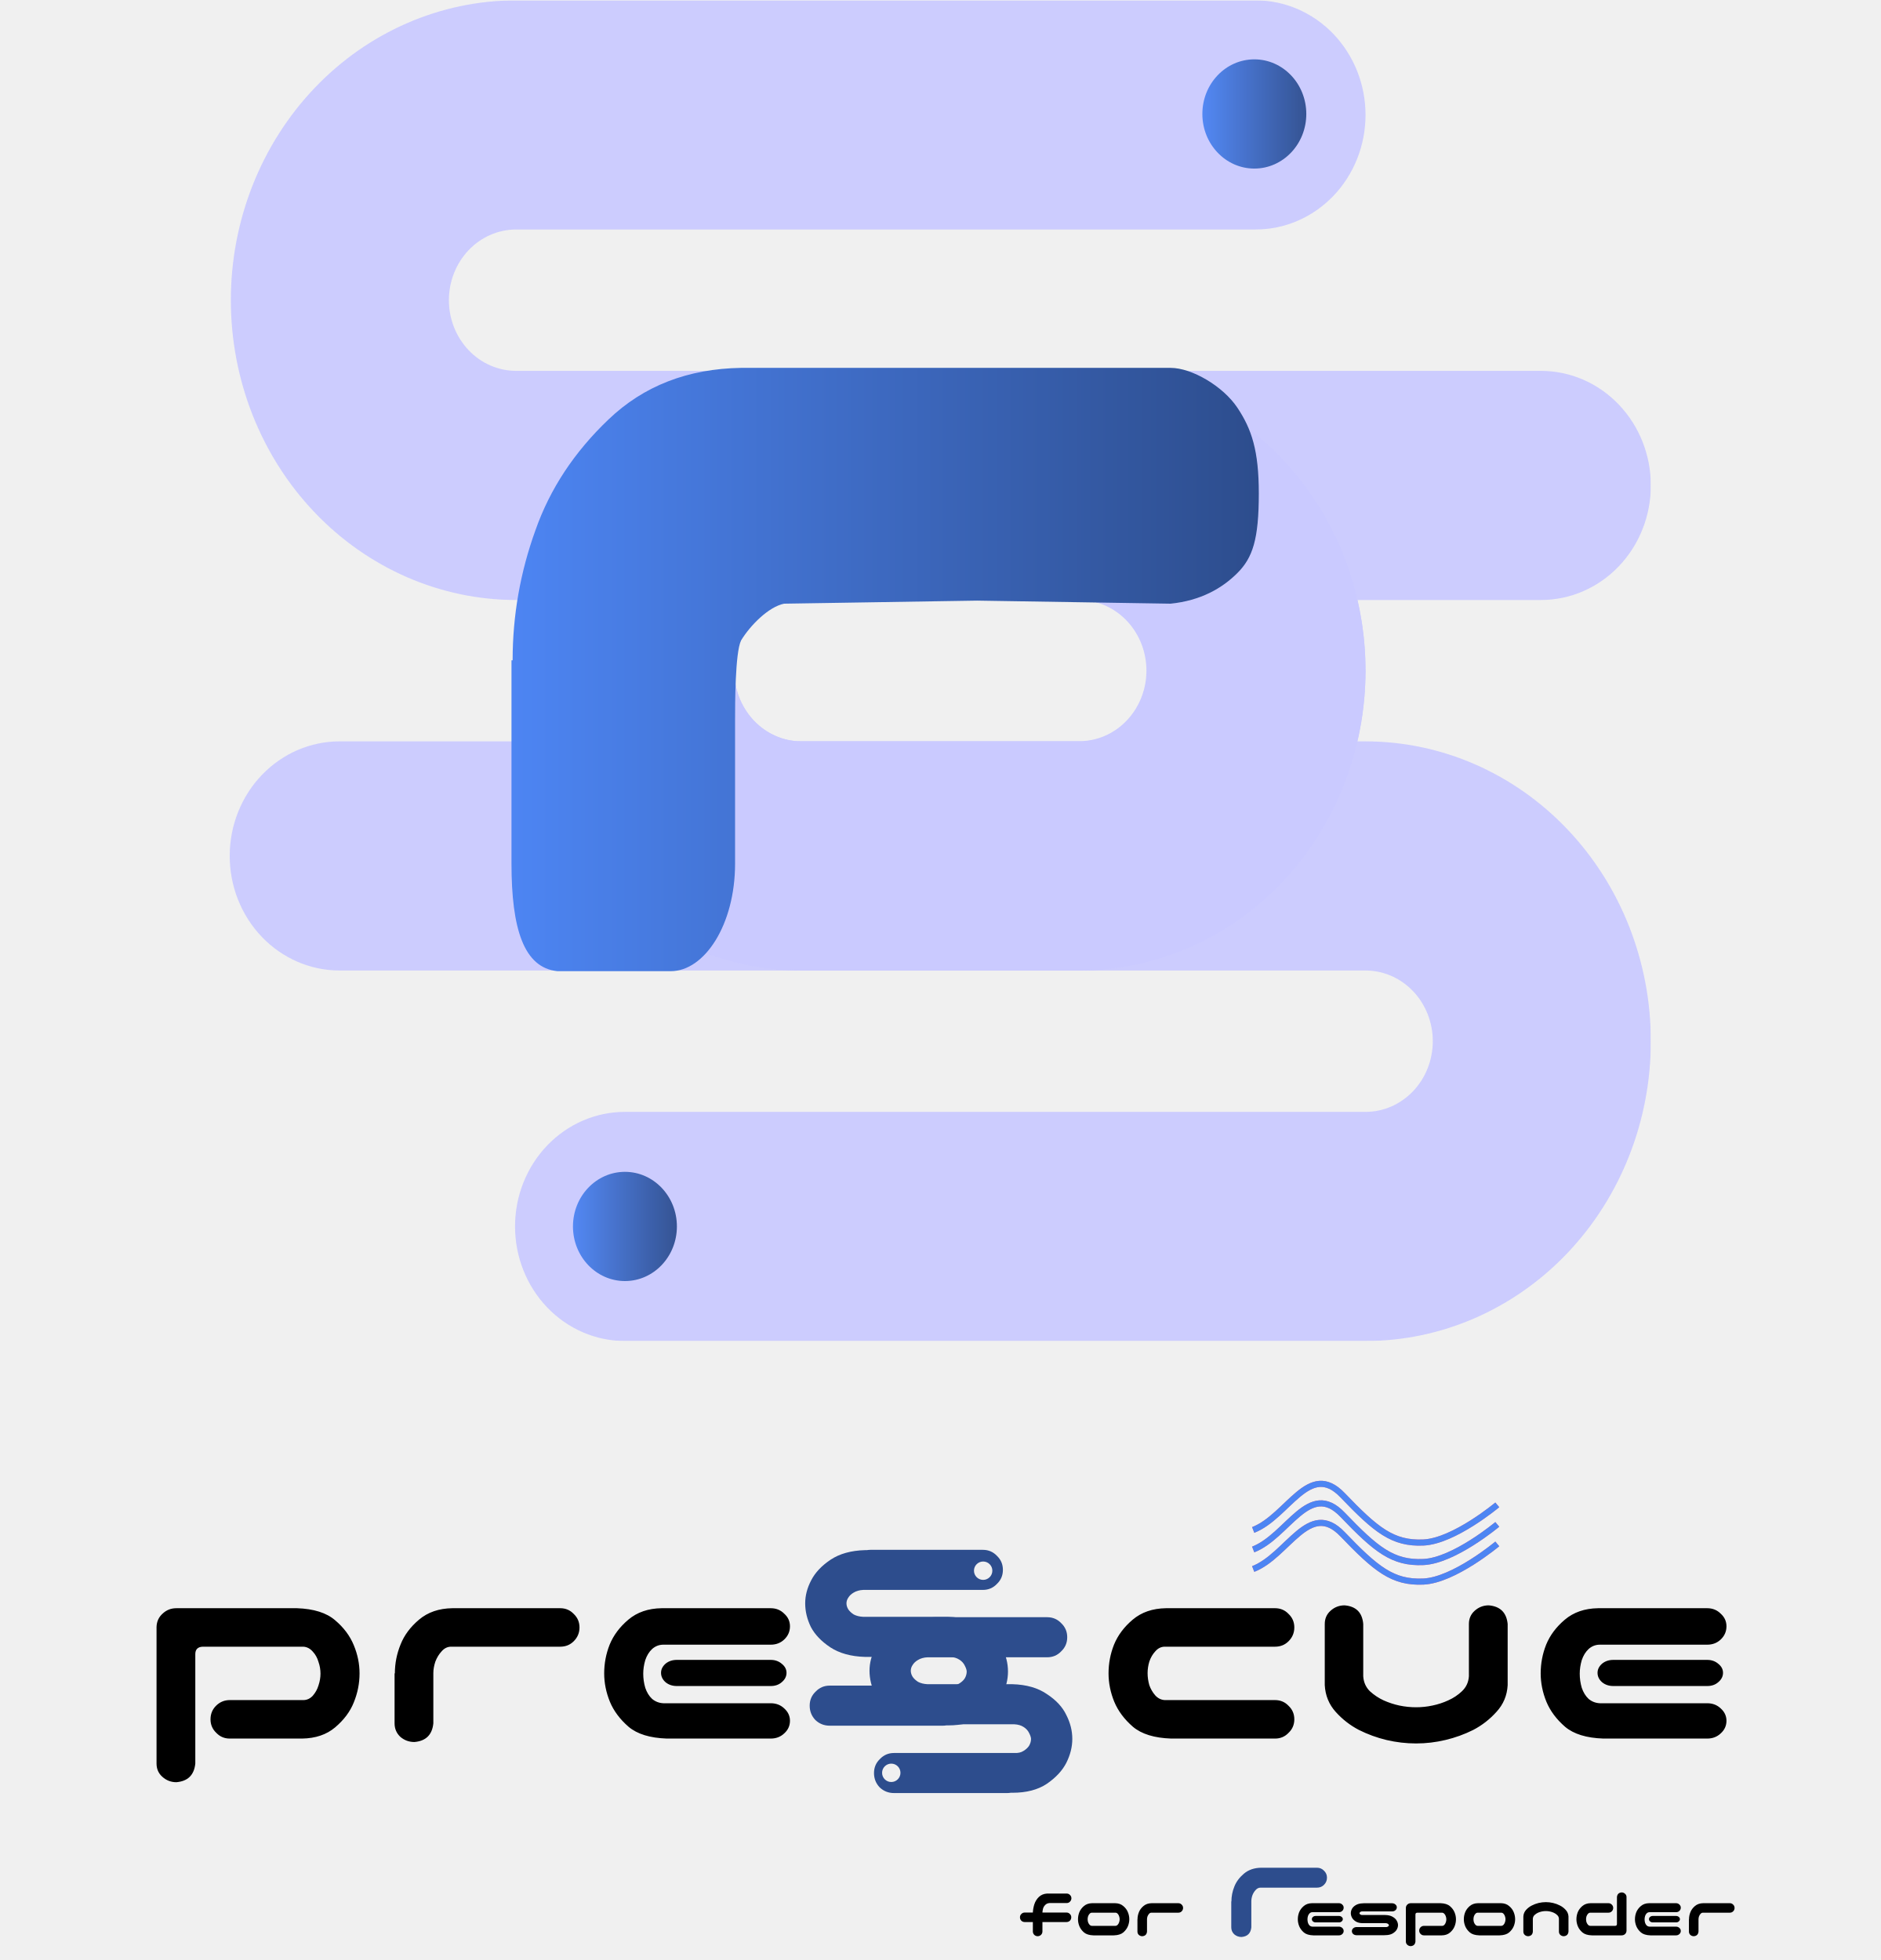
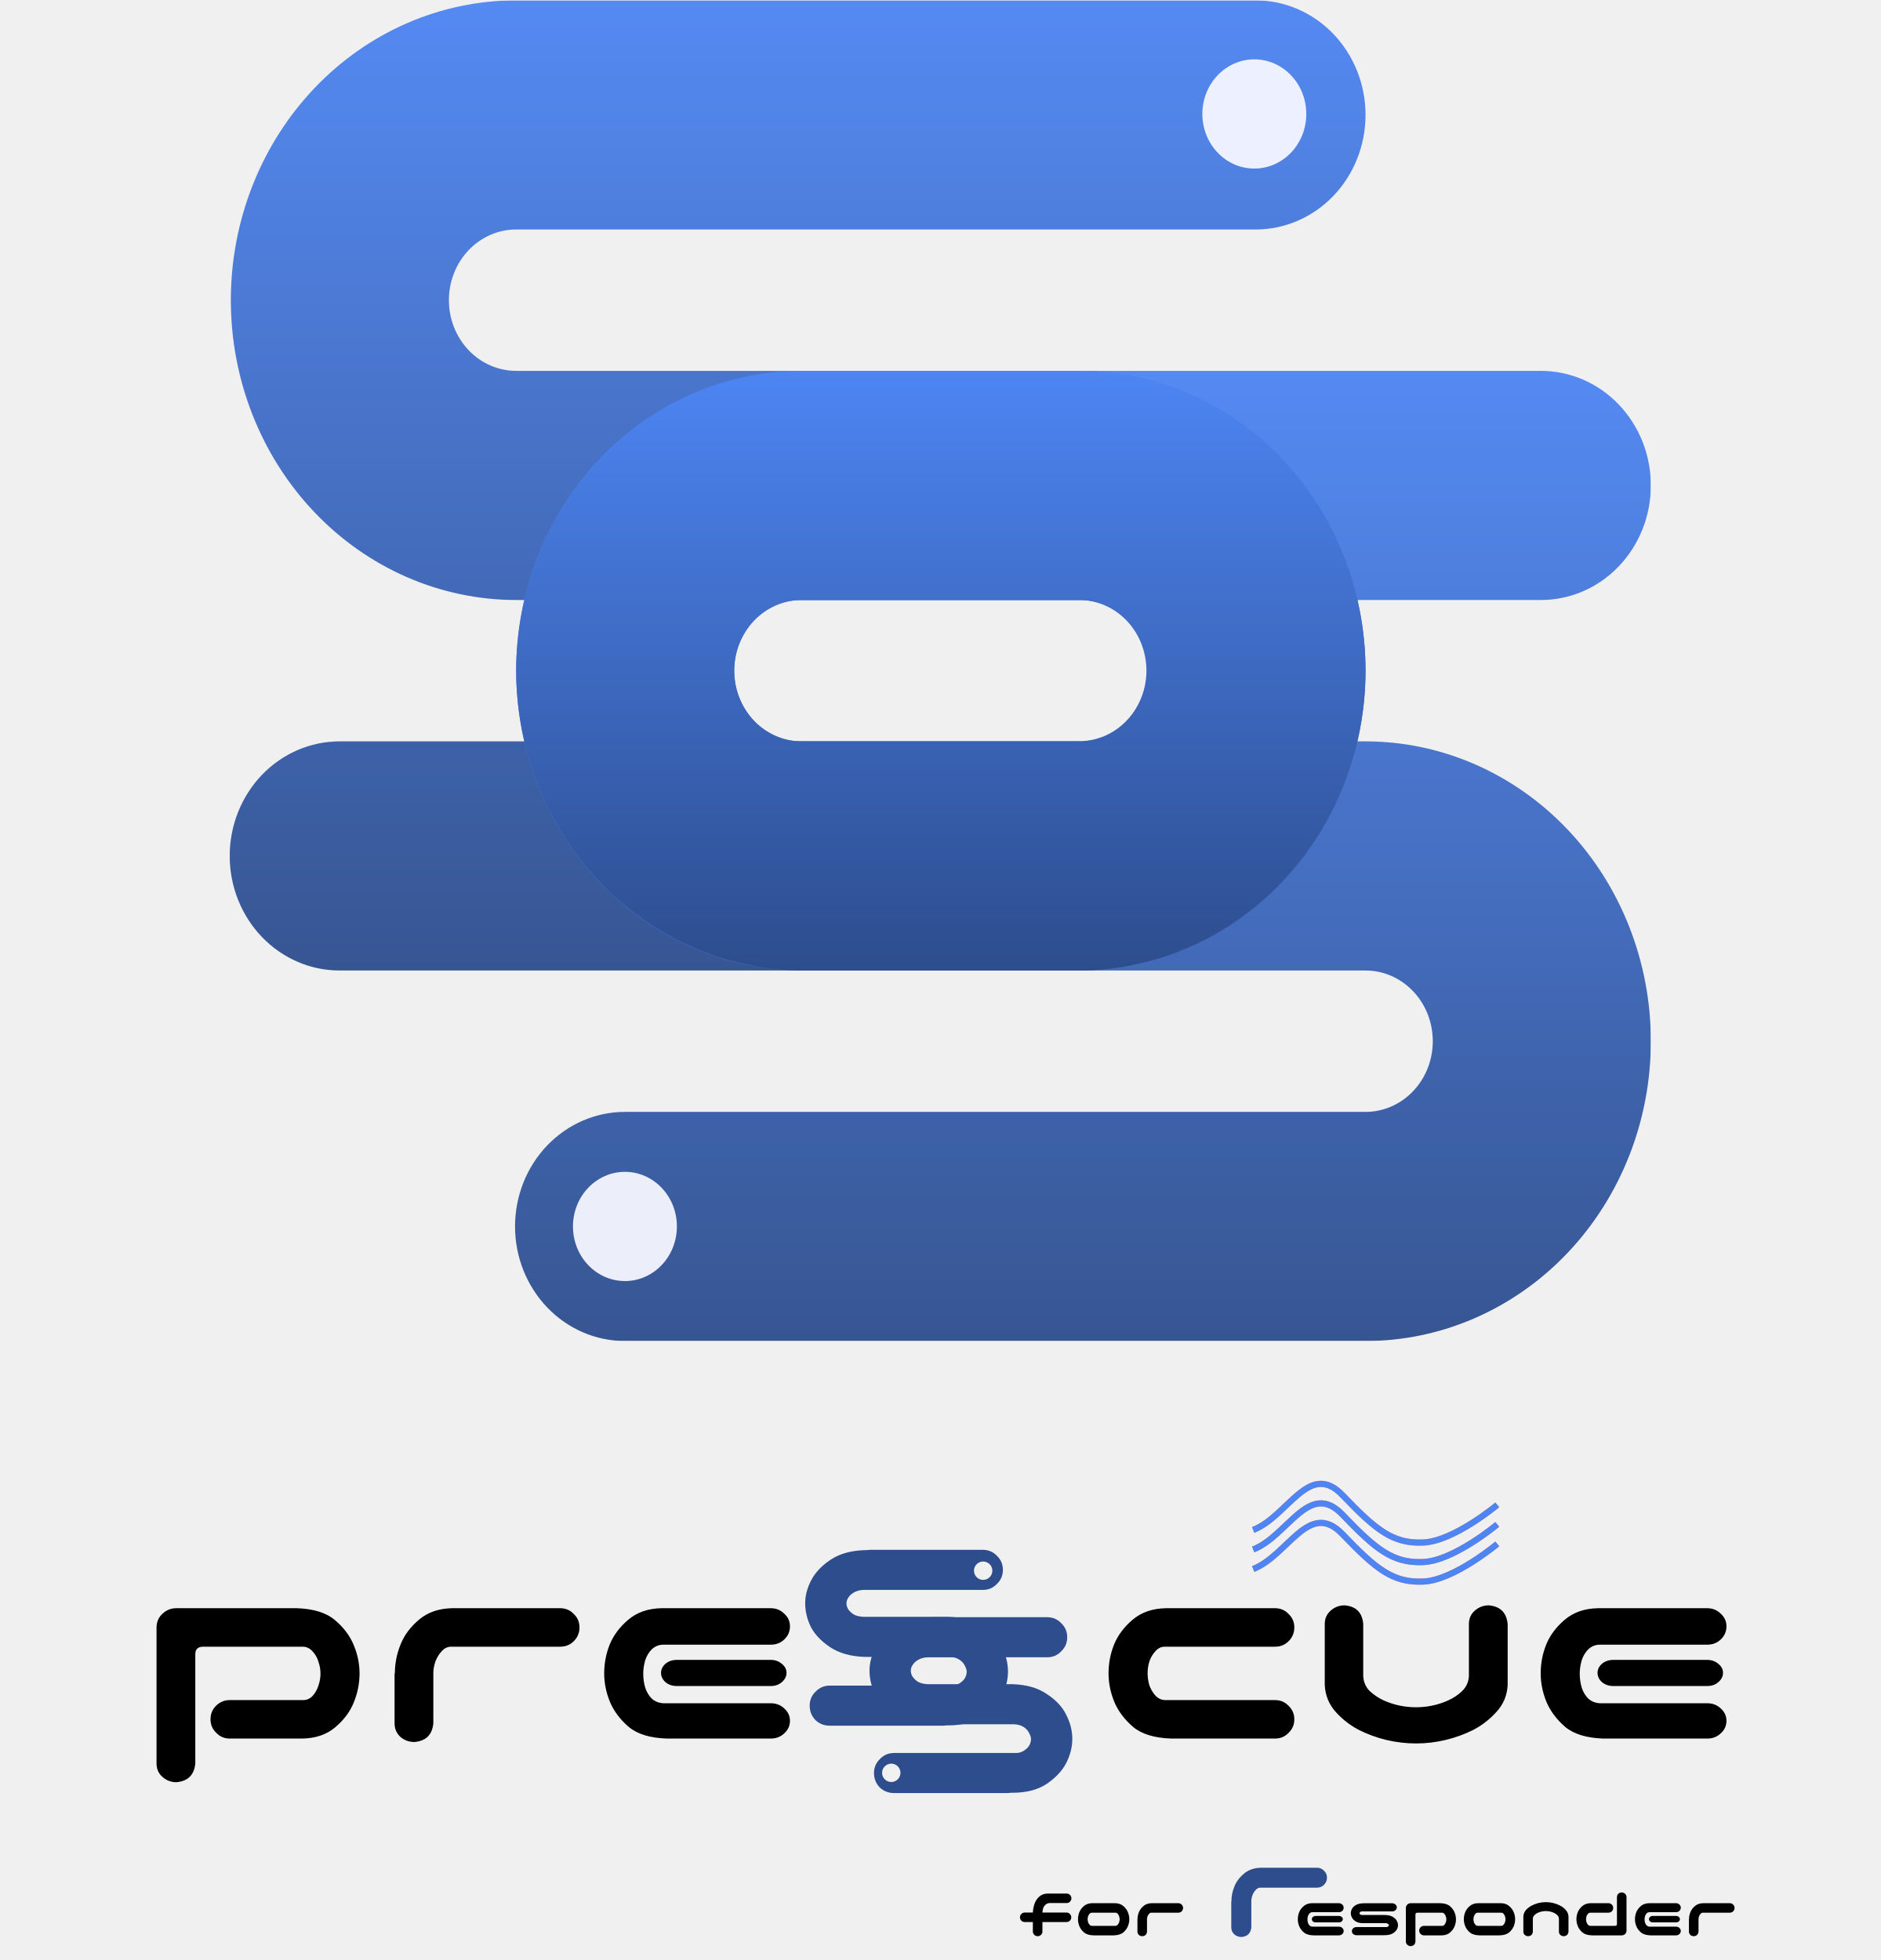
<svg xmlns="http://www.w3.org/2000/svg" width="307" height="320" viewBox="0 0 307 320" fill="none">
  <g clip-path="url(#clip0_1567_5152)">
-     <path opacity="0.946" d="M84.264 0.06C71.911 0.06 60.063 5.217 51.328 14.397C42.593 23.576 37.685 36.027 37.685 49.009C37.685 61.991 42.592 74.441 51.328 83.621C60.063 92.801 71.911 97.959 84.264 97.959H176.342C179.254 97.959 182.048 99.175 184.107 101.339C186.166 103.504 187.323 106.439 187.323 109.5C187.323 112.561 186.166 115.496 184.107 117.661C182.048 119.825 179.254 121.041 176.342 121.041L55.436 121.04C50.679 121.04 46.117 123.011 42.753 126.519C39.39 130.027 37.5 134.784 37.5 139.745C37.5 144.705 39.39 149.463 42.753 152.971C46.117 156.478 50.679 158.449 55.436 158.449H176.342C188.695 158.449 200.543 153.292 209.278 144.112C218.013 134.932 222.921 122.482 222.921 109.5C222.921 96.518 218.014 84.067 209.278 74.887C200.543 65.707 188.696 60.55 176.342 60.55H84.264C81.352 60.55 78.558 59.334 76.499 57.169C74.44 55.005 73.283 52.069 73.283 49.009C73.283 45.948 74.44 43.012 76.499 40.848C78.558 38.684 81.352 37.468 84.264 37.467H167.972H178.106H184.14H194.562H204.984C209.741 37.468 214.303 35.497 217.667 31.989C221.031 28.482 222.921 23.725 222.921 18.764C222.921 16.308 222.457 13.875 221.556 11.606C220.654 9.337 219.333 7.275 217.667 5.538C216.002 3.801 214.024 2.423 211.848 1.483C209.672 0.543 207.339 0.06 204.984 0.06H194.562H184.14H178.106H167.972H84.264Z" fill="#CACAFF" />
-     <path opacity="0.946" d="M204.768 27.522C209.454 27.522 213.252 23.53 213.252 18.606C213.252 13.682 209.454 9.69 204.768 9.69C200.083 9.69 196.284 13.682 196.284 18.606C196.284 23.53 200.083 27.522 204.768 27.522Z" fill="url(#paint0_linear_1567_5152)" />
-     <path opacity="0.946" d="M130.843 60.551C118.49 60.551 106.642 65.708 97.907 74.888C89.172 84.068 84.264 96.518 84.264 109.5C84.264 122.482 89.171 134.933 97.907 144.113C106.642 153.293 118.49 158.45 130.843 158.45H222.921C225.833 158.45 228.627 159.667 230.686 161.831C232.746 163.995 233.902 166.931 233.902 169.992C233.902 173.052 232.746 175.988 230.686 178.152C228.627 180.317 225.833 181.533 222.921 181.533L102.015 181.532C97.258 181.532 92.696 183.503 89.332 187.01C85.969 190.518 84.079 195.275 84.079 200.236C84.079 205.197 85.969 209.954 89.332 213.462C92.696 216.97 97.258 218.94 102.015 218.941H222.921C235.274 218.94 247.122 213.783 255.857 204.604C264.592 195.424 269.5 182.974 269.5 169.992C269.5 157.009 264.593 144.559 255.858 135.379C247.122 126.199 235.275 121.042 222.921 121.041H130.843C127.931 121.041 125.138 119.825 123.078 117.661C121.019 115.496 119.862 112.561 119.862 109.5C119.862 106.439 121.019 103.504 123.078 101.339C125.138 99.175 127.931 97.959 130.843 97.959H214.551H224.686H230.719H241.141H251.563C256.32 97.959 260.882 95.989 264.246 92.481C267.61 88.973 269.5 84.216 269.5 79.255C269.5 76.799 269.036 74.367 268.135 72.097C267.233 69.828 265.912 67.766 264.246 66.029C262.581 64.292 260.603 62.914 258.427 61.974C256.251 61.035 253.919 60.551 251.563 60.551H241.141H230.719H224.686H214.551H130.843Z" fill="#CACAFF" />
-     <path opacity="0.946" d="M102.019 209.152C106.705 209.152 110.503 205.16 110.503 200.236C110.503 195.312 106.705 191.32 102.019 191.32C97.334 191.32 93.535 195.312 93.535 200.236C93.535 205.16 97.334 209.152 102.019 209.152Z" fill="url(#paint1_linear_1567_5152)" />
-     <path d="M130.845 60.55C128.365 60.567 125.89 60.793 123.444 61.225C123.017 61.316 122.59 61.413 122.165 61.517C120.126 61.92 118.115 62.465 116.146 63.15C115.719 63.309 115.295 63.475 114.873 63.648C112.884 64.413 110.947 65.32 109.075 66.362C108.772 66.531 108.472 66.703 108.173 66.879C106.113 68.087 104.144 69.458 102.282 70.98C102.215 71.032 102.148 71.084 102.082 71.136C96.548 75.702 92.07 81.525 88.984 88.169C85.898 94.814 84.285 102.107 84.265 109.5C84.285 116.891 85.897 124.182 88.981 130.825C92.066 137.468 96.541 143.29 102.072 147.856C102.143 147.912 102.215 147.968 102.286 148.024C104.144 149.542 106.109 150.91 108.164 152.115C108.465 152.293 108.767 152.467 109.072 152.637C110.944 153.679 112.882 154.586 114.872 155.351C115.291 155.522 115.712 155.687 116.136 155.846C118.102 156.53 120.109 157.075 122.144 157.478C122.576 157.584 123.008 157.683 123.442 157.775C125.885 158.206 128.356 158.431 130.833 158.449C130.837 158.45 130.841 158.45 130.845 158.45C130.85 158.45 130.855 158.45 130.86 158.449H176.327C176.332 158.45 176.337 158.45 176.342 158.45C178.822 158.433 181.297 158.207 183.743 157.775C184.168 157.685 184.592 157.588 185.015 157.485C187.057 157.082 189.071 156.535 191.043 155.849C191.467 155.691 191.888 155.526 192.307 155.354C194.301 154.588 196.242 153.68 198.117 152.636C198.416 152.469 198.713 152.298 199.008 152.125C201.073 150.914 203.048 149.539 204.914 148.014C204.976 147.965 205.038 147.917 205.099 147.869C210.635 143.303 215.114 137.479 218.201 130.834C221.288 124.189 222.902 116.895 222.922 109.5C222.92 99.327 219.902 89.408 214.288 81.121C208.674 72.834 200.742 66.59 191.596 63.259L191.594 63.258L191.589 63.257C189.182 62.382 186.71 61.716 184.199 61.266C184.13 61.254 184.061 61.241 183.992 61.228C181.475 60.784 178.927 60.557 176.375 60.551C176.364 60.551 176.352 60.55 176.341 60.55C176.336 60.55 176.331 60.551 176.326 60.551H130.89C130.875 60.551 130.86 60.55 130.845 60.55ZM130.844 97.959H176.173H176.882V97.985C179.666 98.175 182.277 99.47 184.185 101.609C186.093 103.747 187.155 106.569 187.156 109.5C187.149 112.427 186.084 115.242 184.177 117.375C182.269 119.508 179.662 120.799 176.882 120.988V121.041H176.173H130.845C127.932 121.041 125.138 119.825 123.079 117.661C121.019 115.496 119.862 112.561 119.862 109.5C119.862 106.439 121.019 103.504 123.079 101.34C125.138 99.175 127.931 97.959 130.844 97.959Z" fill="#CACAFF" />
-     <path d="M87.416 86.557C89.778 79.828 93.756 73.799 99.35 68.472C105.068 63.004 112.278 60.2 120.98 60.06H191.092C194.572 60.06 199.667 63.06 202 66.56C204.333 70.06 205.5 73.56 205.5 80.56C205.5 88.06 204.5 91.06 202 93.56C199.5 96.06 196 98.06 191.092 98.56L159.5 98.06L128 98.56C125.5 99.06 122.5 102.06 120.98 104.56C120 106.56 120 115.06 120 117.56V129.56V141C120 151 115 158.56 109.5 158.56H91C85.5 158 83.5 151.61 83.5 141V107.798H83.686C83.686 100.507 84.93 93.427 87.416 86.557Z" fill="url(#paint2_linear_1567_5152)" />
+     <path opacity="0.946" d="M84.264 0.06C71.911 0.06 60.063 5.217 51.328 14.397C42.593 23.576 37.685 36.027 37.685 49.009C37.685 61.991 42.592 74.441 51.328 83.621C60.063 92.801 71.911 97.959 84.264 97.959H176.342C179.254 97.959 182.048 99.175 184.107 101.339C186.166 103.504 187.323 106.439 187.323 109.5C187.323 112.561 186.166 115.496 184.107 117.661C182.048 119.825 179.254 121.041 176.342 121.041L55.436 121.04C50.679 121.04 46.117 123.011 42.753 126.519C39.39 130.027 37.5 134.784 37.5 139.745C37.5 144.705 39.39 149.463 42.753 152.971C46.117 156.478 50.679 158.449 55.436 158.449H176.342C188.695 158.449 200.543 153.292 209.278 144.112C218.013 134.932 222.921 122.482 222.921 109.5C222.921 96.518 218.014 84.067 209.278 74.887C200.543 65.707 188.696 60.55 176.342 60.55H84.264C81.352 60.55 78.558 59.334 76.499 57.169C74.44 55.005 73.283 52.069 73.283 49.009C73.283 45.948 74.44 43.012 76.499 40.848C78.558 38.684 81.352 37.468 84.264 37.467H167.972H178.106H184.14H194.562H204.984C209.741 37.468 214.303 35.497 217.667 31.989C221.031 28.482 222.921 23.725 222.921 18.764C222.921 16.308 222.457 13.875 221.556 11.606C220.654 9.337 219.333 7.275 217.667 5.538C216.002 3.801 214.024 2.423 211.848 1.483C209.672 0.543 207.339 0.06 204.984 0.06H194.562H184.14H178.106H167.972H84.264Z" fill="url(#paint0_linear_1567_5152)" />
+     <path opacity="0.946" d="M204.768 27.522C209.454 27.522 213.252 23.53 213.252 18.606C213.252 13.682 209.454 9.69 204.768 9.69C200.083 9.69 196.284 13.682 196.284 18.606C196.284 23.53 200.083 27.522 204.768 27.522Z" fill="#F5F5FF" />
+     <path opacity="0.946" d="M130.843 60.551C118.49 60.551 106.642 65.708 97.907 74.888C89.172 84.068 84.264 96.518 84.264 109.5C84.264 122.482 89.171 134.933 97.907 144.113C106.642 153.293 118.49 158.45 130.843 158.45H222.921C225.833 158.45 228.627 159.667 230.686 161.831C232.746 163.995 233.902 166.931 233.902 169.992C233.902 173.052 232.746 175.988 230.686 178.152C228.627 180.317 225.833 181.533 222.921 181.533L102.015 181.532C97.258 181.532 92.696 183.503 89.332 187.01C85.969 190.518 84.079 195.275 84.079 200.236C84.079 205.197 85.969 209.954 89.332 213.462C92.696 216.97 97.258 218.94 102.015 218.941H222.921C235.274 218.94 247.122 213.783 255.857 204.604C264.592 195.424 269.5 182.974 269.5 169.992C269.5 157.009 264.593 144.559 255.858 135.379C247.122 126.199 235.275 121.042 222.921 121.041H130.843C127.931 121.041 125.138 119.825 123.078 117.661C121.019 115.496 119.862 112.561 119.862 109.5C119.862 106.439 121.019 103.504 123.078 101.339C125.138 99.175 127.931 97.959 130.843 97.959H214.551H224.686H230.719H241.141H251.563C256.32 97.959 260.882 95.989 264.246 92.481C267.61 88.973 269.5 84.216 269.5 79.255C269.5 76.799 269.036 74.367 268.135 72.097C267.233 69.828 265.912 67.766 264.246 66.029C262.581 64.292 260.603 62.914 258.427 61.974C256.251 61.035 253.919 60.551 251.563 60.551H241.141H230.719H224.686H214.551H130.843Z" fill="url(#paint1_linear_1567_5152)" />
+     <path opacity="0.946" d="M102.019 209.152C106.705 209.152 110.503 205.16 110.503 200.236C110.503 195.312 106.705 191.32 102.019 191.32C97.334 191.32 93.535 195.312 93.535 200.236C93.535 205.16 97.334 209.152 102.019 209.152Z" fill="#F5F5FF" />
+     <path d="M130.845 60.55C128.365 60.567 125.89 60.793 123.444 61.225C123.017 61.316 122.59 61.413 122.165 61.517C120.126 61.92 118.115 62.465 116.146 63.15C115.719 63.309 115.295 63.475 114.873 63.648C112.884 64.413 110.947 65.32 109.075 66.362C108.772 66.531 108.472 66.703 108.173 66.879C106.113 68.087 104.144 69.458 102.282 70.98C102.215 71.032 102.148 71.084 102.082 71.136C96.548 75.702 92.07 81.525 88.984 88.169C85.898 94.814 84.285 102.107 84.265 109.5C84.285 116.891 85.897 124.182 88.981 130.825C92.066 137.468 96.541 143.29 102.072 147.856C102.143 147.912 102.215 147.968 102.286 148.024C104.144 149.542 106.109 150.91 108.164 152.115C108.465 152.293 108.767 152.467 109.072 152.637C110.944 153.679 112.882 154.586 114.872 155.351C115.291 155.522 115.712 155.687 116.136 155.846C118.102 156.53 120.109 157.075 122.144 157.478C122.576 157.584 123.008 157.683 123.442 157.775C125.885 158.206 128.356 158.431 130.833 158.449C130.837 158.45 130.841 158.45 130.845 158.45C130.85 158.45 130.855 158.45 130.86 158.449H176.327C176.332 158.45 176.337 158.45 176.342 158.45C178.822 158.433 181.297 158.207 183.743 157.775C184.168 157.685 184.592 157.588 185.015 157.485C187.057 157.082 189.071 156.535 191.043 155.849C191.467 155.691 191.888 155.526 192.307 155.354C194.301 154.588 196.242 153.68 198.117 152.636C198.416 152.469 198.713 152.298 199.008 152.125C201.073 150.914 203.048 149.539 204.914 148.014C204.976 147.965 205.038 147.917 205.099 147.869C210.635 143.303 215.114 137.479 218.201 130.834C221.288 124.189 222.902 116.895 222.922 109.5C222.92 99.327 219.902 89.408 214.288 81.121C208.674 72.834 200.742 66.59 191.596 63.259L191.594 63.258L191.589 63.257C189.182 62.382 186.71 61.716 184.199 61.266C184.13 61.254 184.061 61.241 183.992 61.228C181.475 60.784 178.927 60.557 176.375 60.551C176.364 60.551 176.352 60.55 176.341 60.55C176.336 60.55 176.331 60.551 176.326 60.551H130.89C130.875 60.551 130.86 60.55 130.845 60.55ZM130.844 97.959H176.173H176.882V97.985C179.666 98.175 182.277 99.47 184.185 101.609C186.093 103.747 187.155 106.569 187.156 109.5C187.149 112.427 186.084 115.242 184.177 117.375C182.269 119.508 179.662 120.799 176.882 120.988V121.041H176.173H130.845C127.932 121.041 125.138 119.825 123.079 117.661C121.019 115.496 119.862 112.561 119.862 109.5C119.862 106.439 121.019 103.504 123.079 101.34C125.138 99.175 127.931 97.959 130.844 97.959Z" fill="url(#paint2_linear_1567_5152)" />
  </g>
  <path d="M191.188 283.847C188.438 283.753 186.359 283.112 184.953 281.925C183.547 280.706 182.531 279.347 181.906 277.847C181.281 276.315 180.969 274.769 180.969 273.206C180.969 271.581 181.266 270.019 181.859 268.519C182.484 266.987 183.5 265.628 184.906 264.44C186.344 263.222 188.156 262.597 190.344 262.565H208.156C209.031 262.565 209.766 262.878 210.359 263.503C210.984 264.097 211.297 264.831 211.297 265.706C211.297 266.581 210.984 267.331 210.359 267.956C209.766 268.55 209.031 268.847 208.156 268.847H190.156C189.562 268.847 189.047 269.097 188.609 269.597C188.172 270.065 187.844 270.628 187.625 271.284C187.438 271.909 187.344 272.534 187.344 273.159C187.344 273.815 187.438 274.472 187.625 275.128C187.844 275.753 188.172 276.315 188.609 276.815C189.047 277.284 189.562 277.534 190.156 277.565H208.156C209.031 277.565 209.766 277.878 210.359 278.503C210.984 279.097 211.297 279.831 211.297 280.706C211.297 281.581 210.984 282.315 210.359 282.909C209.766 283.534 209.031 283.847 208.156 283.847H191.188ZM231.172 284.644C229.547 284.644 227.938 284.456 226.344 284.081C224.781 283.706 223.281 283.159 221.844 282.44C220.406 281.69 219.141 280.706 218.047 279.487C216.953 278.269 216.359 276.815 216.266 275.128V273.159V265.144C216.266 264.269 216.578 263.55 217.203 262.987C217.859 262.394 218.625 262.097 219.5 262.097C221.375 262.253 222.391 263.269 222.547 265.144V267.206V273.675C222.609 274.644 222.969 275.456 223.625 276.112C224.312 276.737 225.062 277.237 225.875 277.612C226.719 277.987 227.578 278.269 228.453 278.456C229.359 278.644 230.266 278.737 231.172 278.737C232.078 278.737 232.969 278.644 233.844 278.456C234.75 278.269 235.609 277.987 236.422 277.612C237.266 277.237 238.016 276.737 238.672 276.112C239.359 275.456 239.734 274.644 239.797 273.675V267.206V265.144C239.797 264.269 240.109 263.55 240.734 262.987C241.391 262.394 242.156 262.097 243.031 262.097C244.906 262.253 245.938 263.269 246.125 265.144V273.159V275.128C246.031 276.815 245.422 278.269 244.297 279.487C243.203 280.706 241.938 281.69 240.5 282.44C239.062 283.159 237.547 283.706 235.953 284.081C234.391 284.456 232.797 284.644 231.172 284.644ZM261.734 283.847C258.984 283.753 256.906 283.112 255.5 281.925C254.094 280.706 253.078 279.347 252.453 277.847C251.828 276.315 251.516 274.769 251.516 273.206C251.516 271.581 251.812 270.019 252.406 268.519C253.031 266.987 254.047 265.628 255.453 264.44C256.891 263.222 258.703 262.597 260.891 262.565H278.703C279.578 262.565 280.312 262.862 280.906 263.456C281.531 264.019 281.844 264.706 281.844 265.519C281.844 266.362 281.531 267.081 280.906 267.675C280.312 268.237 279.578 268.519 278.703 268.519H261.172C260.484 268.519 259.875 268.753 259.344 269.222C258.844 269.69 258.469 270.3 258.219 271.05C258 271.8 257.891 272.534 257.891 273.253C257.891 274.034 258 274.8 258.219 275.55C258.469 276.3 258.844 276.909 259.344 277.378C259.875 277.815 260.484 278.05 261.172 278.081H278.703C279.578 278.081 280.312 278.362 280.906 278.925C281.531 279.487 281.844 280.159 281.844 280.94C281.844 281.753 281.531 282.44 280.906 283.003C280.312 283.565 279.578 283.847 278.703 283.847H261.734ZM281.281 273.112C281.281 273.706 281.016 274.222 280.484 274.659C280.016 275.065 279.422 275.269 278.703 275.269H263.375C262.656 275.269 262.047 275.065 261.547 274.659C261.047 274.222 260.797 273.706 260.797 273.112C260.797 272.55 261.047 272.05 261.547 271.612C262.047 271.206 262.656 271.003 263.375 271.003H278.703C279.422 271.003 280.031 271.222 280.531 271.659C281.031 272.065 281.281 272.55 281.281 273.112Z" fill="black" />
  <path d="M31.883 287.925C31.695 289.8 30.664 290.815 28.789 290.972C27.914 290.972 27.148 290.675 26.492 290.081C25.867 289.519 25.555 288.8 25.555 287.925V265.612C25.586 264.737 25.914 264.019 26.539 263.456C27.164 262.862 27.914 262.565 28.789 262.565H48.477C51.227 262.659 53.305 263.315 54.711 264.534C56.117 265.722 57.133 267.081 57.758 268.612C58.383 270.112 58.695 271.644 58.695 273.206C58.695 274.831 58.383 276.409 57.758 277.94C57.164 279.44 56.148 280.8 54.711 282.019C53.305 283.206 51.508 283.815 49.32 283.847H37.508C36.633 283.847 35.898 283.534 35.305 282.909C34.68 282.315 34.367 281.581 34.367 280.706C34.367 279.831 34.664 279.097 35.258 278.503C35.883 277.878 36.633 277.565 37.508 277.565H49.508C50.102 277.565 50.617 277.331 51.055 276.862C51.492 276.362 51.805 275.8 51.992 275.175C52.211 274.519 52.32 273.878 52.32 273.253C52.32 272.597 52.211 271.956 51.992 271.331C51.805 270.675 51.492 270.112 51.055 269.644C50.617 269.144 50.102 268.878 49.508 268.847H33.102C32.289 268.878 31.883 269.284 31.883 270.065V287.925ZM65.398 268.472C65.992 266.972 66.992 265.628 68.398 264.44C69.836 263.222 71.648 262.597 73.836 262.565H91.461C92.336 262.565 93.07 262.878 93.664 263.503C94.289 264.097 94.602 264.831 94.602 265.706C94.602 266.581 94.289 267.331 93.664 267.956C93.07 268.55 92.336 268.847 91.461 268.847H73.648C73.055 268.847 72.539 269.097 72.102 269.597C71.664 270.065 71.32 270.628 71.07 271.284C70.852 271.94 70.742 272.565 70.742 273.159V281.362C70.555 283.237 69.523 284.253 67.648 284.409C66.773 284.409 66.008 284.128 65.352 283.565C64.727 282.972 64.414 282.237 64.414 281.362V273.206H64.461C64.461 271.581 64.773 270.003 65.398 268.472ZM108.852 283.847C106.102 283.753 104.023 283.112 102.617 281.925C101.211 280.706 100.195 279.347 99.57 277.847C98.945 276.315 98.633 274.769 98.633 273.206C98.633 271.581 98.93 270.019 99.523 268.519C100.148 266.987 101.164 265.628 102.57 264.44C104.008 263.222 105.82 262.597 108.008 262.565H125.82C126.695 262.565 127.43 262.862 128.023 263.456C128.648 264.019 128.961 264.706 128.961 265.519C128.961 266.362 128.648 267.081 128.023 267.675C127.43 268.237 126.695 268.519 125.82 268.519H108.289C107.602 268.519 106.992 268.753 106.461 269.222C105.961 269.69 105.586 270.3 105.336 271.05C105.117 271.8 105.008 272.534 105.008 273.253C105.008 274.034 105.117 274.8 105.336 275.55C105.586 276.3 105.961 276.909 106.461 277.378C106.992 277.815 107.602 278.05 108.289 278.081H125.82C126.695 278.081 127.43 278.362 128.023 278.925C128.648 279.487 128.961 280.159 128.961 280.94C128.961 281.753 128.648 282.44 128.023 283.003C127.43 283.565 126.695 283.847 125.82 283.847H108.852ZM128.398 273.112C128.398 273.706 128.133 274.222 127.602 274.659C127.133 275.065 126.539 275.269 125.82 275.269H110.492C109.773 275.269 109.164 275.065 108.664 274.659C108.164 274.222 107.914 273.706 107.914 273.112C107.914 272.55 108.164 272.05 108.664 271.612C109.164 271.206 109.773 271.003 110.492 271.003H125.82C126.539 271.003 127.148 271.222 127.648 271.659C128.148 272.065 128.398 272.55 128.398 273.112Z" fill="black" />
  <path d="M204.582 249.789C210.274 247.566 213.693 238.403 219.158 244.096C224.623 249.789 227.355 252.066 232.365 251.838C237.374 251.61 244.433 245.69 244.433 245.69" stroke="#FF7686" />
  <path d="M204.582 249.789C210.274 247.566 213.693 238.403 219.158 244.096C224.623 249.789 227.355 252.066 232.365 251.838C237.374 251.61 244.433 245.69 244.433 245.69" stroke="#4D85F3" />
  <path d="M204.582 252.977C210.274 250.754 213.693 241.591 219.158 247.284C224.623 252.977 227.355 255.254 232.365 255.026C237.374 254.798 244.433 248.878 244.433 248.878" stroke="#FF7686" />
  <path d="M204.582 252.977C210.274 250.754 213.693 241.591 219.158 247.284C224.623 252.977 227.355 255.254 232.365 255.026C237.374 254.798 244.433 248.878 244.433 248.878" stroke="#4D85F3" />
  <path d="M204.582 256.165C210.274 253.941 213.693 244.779 219.158 250.472C224.623 256.165 227.355 258.442 232.365 258.214C237.374 257.986 244.433 252.066 244.433 252.066" stroke="#FF7686" />
  <path d="M204.582 256.165C210.274 253.941 213.693 244.779 219.158 250.472C224.623 256.165 227.355 258.442 232.365 258.214C237.374 257.986 244.433 252.066 244.433 252.066" stroke="#4D85F3" />
  <path fill-rule="evenodd" clip-rule="evenodd" d="M162.746 258.601C163.397 257.982 163.723 257.217 163.723 256.306C163.723 255.394 163.397 254.629 162.746 254.011C162.128 253.36 161.363 253.034 160.451 253.034H142.092C141.896 253.034 141.701 253.05 141.506 253.083H141.213C138.934 253.148 137.062 253.669 135.598 254.645C134.133 255.622 133.075 256.745 132.424 258.015C131.773 259.252 131.447 260.505 131.447 261.774C131.447 263.076 131.757 264.362 132.375 265.632C133.026 266.869 134.084 267.976 135.549 268.952C137.046 269.929 138.934 270.449 141.213 270.515H155.08C155.699 270.547 156.203 270.694 156.594 270.954C157.017 271.214 157.326 271.556 157.521 271.979C157.717 272.37 157.814 272.679 157.814 272.907C157.814 273.265 157.717 273.623 157.521 273.981C157.326 274.307 157.017 274.6 156.594 274.86C156.203 275.121 155.699 275.235 155.08 275.202H135.451C134.54 275.202 133.775 275.528 133.156 276.179C132.505 276.797 132.18 277.562 132.18 278.474C132.18 279.385 132.489 280.166 133.107 280.817C133.758 281.436 134.54 281.745 135.451 281.745H153.908C154.104 281.745 154.299 281.729 154.494 281.696H154.787C157.066 281.696 158.938 281.208 160.402 280.231C161.867 279.222 162.925 278.083 163.576 276.813C164.227 275.511 164.553 274.209 164.553 272.907C164.553 271.573 164.227 270.27 163.576 269.001C162.958 267.699 161.9 266.559 160.402 265.583C158.938 264.574 157.066 264.037 154.787 263.972H140.92C140.301 263.939 139.781 263.809 139.357 263.581C138.967 263.321 138.674 263.044 138.479 262.751C138.283 262.425 138.186 262.1 138.186 261.774C138.186 261.449 138.283 261.14 138.479 260.847C138.674 260.521 138.967 260.244 139.357 260.017C139.781 259.756 140.301 259.61 140.92 259.577H160.451C161.363 259.577 162.128 259.252 162.746 258.601ZM160.5 257.94C161.329 257.94 162 257.269 162 256.44C162 255.612 161.329 254.94 160.5 254.94C159.672 254.94 159 255.612 159 256.44C159 257.269 159.672 257.94 160.5 257.94Z" fill="#2D4D8D" />
  <path fill-rule="evenodd" clip-rule="evenodd" d="M173.246 269.601C173.897 268.982 174.223 268.217 174.223 267.306C174.223 266.394 173.897 265.629 173.246 265.011C172.628 264.36 171.863 264.034 170.951 264.034H152.592C152.396 264.034 152.201 264.05 152.006 264.083H151.713C149.434 264.148 147.562 264.669 146.098 265.645C144.633 266.622 143.575 267.745 142.924 269.015C142.273 270.252 141.947 271.505 141.947 272.774C141.947 274.076 142.257 275.362 142.875 276.632C143.526 277.869 144.584 278.976 146.049 279.952C147.546 280.929 149.434 281.449 151.713 281.515H165.58C166.199 281.547 166.703 281.694 167.094 281.954C167.517 282.214 167.826 282.556 168.021 282.979C168.217 283.37 168.314 283.679 168.314 283.907C168.314 284.265 168.217 284.623 168.021 284.981C167.826 285.307 167.517 285.6 167.094 285.86C166.703 286.121 166.199 286.235 165.58 286.202H145.951C145.04 286.202 144.275 286.528 143.656 287.179C143.005 287.797 142.68 288.562 142.68 289.474C142.68 290.385 142.989 291.166 143.607 291.817C144.258 292.436 145.04 292.745 145.951 292.745H164.408C164.604 292.745 164.799 292.729 164.994 292.696H165.287C167.566 292.696 169.438 292.208 170.902 291.231C172.367 290.222 173.425 289.083 174.076 287.813C174.727 286.511 175.053 285.209 175.053 283.907C175.053 282.573 174.727 281.27 174.076 280.001C173.458 278.699 172.4 277.559 170.902 276.583C169.438 275.574 167.566 275.037 165.287 274.972H151.42C150.801 274.939 150.281 274.809 149.857 274.581C149.467 274.321 149.174 274.044 148.979 273.751C148.783 273.425 148.686 273.1 148.686 272.774C148.686 272.449 148.783 272.14 148.979 271.847C149.174 271.521 149.467 271.244 149.857 271.017C150.281 270.756 150.801 270.61 151.42 270.577H170.951C171.863 270.577 172.628 270.252 173.246 269.601ZM145.5 290.94C146.329 290.94 147 290.269 147 289.44C147 288.612 146.329 287.94 145.5 287.94C144.672 287.94 144 288.612 144 289.44C144 290.269 144.672 290.94 145.5 290.94Z" fill="#2D4D8D" />
  <path d="M169.378 316.116C169.169 316.108 168.992 316.035 168.845 315.896C168.699 315.749 168.622 315.572 168.614 315.364V313.802H167.284C167.068 313.802 166.883 313.729 166.729 313.583C166.582 313.428 166.509 313.243 166.509 313.027C166.509 312.811 166.586 312.63 166.74 312.484C166.887 312.329 167.068 312.252 167.284 312.252H168.614C168.637 311.797 168.714 311.358 168.845 310.934C169 310.448 169.25 310.039 169.597 309.708C169.952 309.368 170.399 309.183 170.939 309.152H174.155C174.363 309.16 174.536 309.237 174.675 309.384C174.822 309.523 174.899 309.696 174.907 309.904C174.907 310.12 174.833 310.305 174.687 310.459C174.548 310.614 174.371 310.695 174.155 310.702H171.332C171.039 310.718 170.796 310.83 170.604 311.038C170.411 311.246 170.291 311.481 170.245 311.743C170.206 311.913 170.183 312.083 170.176 312.252H174.108C174.324 312.252 174.506 312.329 174.652 312.484C174.806 312.63 174.883 312.811 174.883 313.027C174.883 313.243 174.81 313.428 174.664 313.583C174.509 313.729 174.324 313.802 174.108 313.802H170.176V315.364C170.168 315.58 170.087 315.761 169.933 315.907C169.779 316.046 169.593 316.116 169.378 316.116ZM178.504 315.977C177.825 315.954 177.312 315.796 176.965 315.503C176.618 315.202 176.368 314.866 176.214 314.496C176.059 314.118 175.982 313.737 175.982 313.351C175.982 312.95 176.056 312.565 176.202 312.194C176.356 311.817 176.607 311.481 176.954 311.188C177.309 310.887 177.756 310.733 178.296 310.725H182.043C182.583 310.733 183.026 310.887 183.374 311.188C183.728 311.481 183.979 311.817 184.125 312.194C184.28 312.565 184.357 312.95 184.357 313.351C184.357 313.737 184.28 314.118 184.125 314.496C183.971 314.866 183.721 315.202 183.374 315.503C183.026 315.796 182.514 315.954 181.835 315.977H178.504ZM178.249 312.275C178.103 312.275 177.976 312.337 177.868 312.461C177.76 312.576 177.679 312.715 177.625 312.877C177.578 313.031 177.555 313.185 177.555 313.34C177.555 313.502 177.578 313.663 177.625 313.825C177.679 313.98 177.76 314.118 177.868 314.242C177.976 314.357 178.103 314.419 178.249 314.427H182.09C182.236 314.419 182.363 314.357 182.471 314.242C182.579 314.118 182.656 313.98 182.703 313.825C182.757 313.663 182.784 313.502 182.784 313.34C182.784 313.185 182.757 313.031 182.703 312.877C182.656 312.715 182.579 312.576 182.471 312.461C182.363 312.337 182.236 312.275 182.09 312.275H178.249ZM185.93 312.183C186.076 311.813 186.323 311.481 186.67 311.188C187.025 310.887 187.472 310.733 188.012 310.725H192.361C192.577 310.725 192.758 310.803 192.905 310.957C193.059 311.103 193.136 311.285 193.136 311.5C193.136 311.716 193.059 311.901 192.905 312.056C192.758 312.202 192.577 312.275 192.361 312.275H187.966C187.819 312.275 187.692 312.337 187.584 312.461C187.476 312.576 187.391 312.715 187.329 312.877C187.275 313.039 187.248 313.193 187.248 313.34V315.364C187.202 315.826 186.948 316.077 186.485 316.116C186.269 316.116 186.08 316.046 185.918 315.907C185.764 315.761 185.687 315.58 185.687 315.364V313.351H185.698C185.698 312.95 185.776 312.561 185.93 312.183ZM214.39 315.977C213.712 315.954 213.199 315.796 212.852 315.503C212.505 315.202 212.254 314.866 212.1 314.496C211.946 314.118 211.869 313.737 211.869 313.351C211.869 312.95 211.942 312.565 212.088 312.194C212.243 311.817 212.493 311.481 212.84 311.188C213.195 310.887 213.642 310.733 214.182 310.725H218.577C218.793 310.725 218.975 310.799 219.121 310.945C219.275 311.084 219.352 311.254 219.352 311.454C219.352 311.662 219.275 311.84 219.121 311.986C218.975 312.125 218.793 312.194 218.577 312.194H214.251C214.082 312.194 213.931 312.252 213.8 312.368C213.677 312.484 213.584 312.634 213.523 312.819C213.469 313.004 213.442 313.185 213.442 313.363C213.442 313.556 213.469 313.744 213.523 313.93C213.584 314.115 213.677 314.265 213.8 314.381C213.931 314.489 214.082 314.546 214.251 314.554H218.577C218.793 314.554 218.975 314.624 219.121 314.762C219.275 314.901 219.352 315.067 219.352 315.26C219.352 315.46 219.275 315.63 219.121 315.769C218.975 315.907 218.793 315.977 218.577 315.977H214.39ZM219.214 313.328C219.214 313.475 219.148 313.602 219.017 313.71C218.901 313.81 218.755 313.86 218.577 313.86H214.795C214.618 313.86 214.467 313.81 214.344 313.71C214.221 313.602 214.159 313.475 214.159 313.328C214.159 313.189 214.221 313.066 214.344 312.958C214.467 312.858 214.618 312.808 214.795 312.808H218.577C218.755 312.808 218.905 312.862 219.029 312.969C219.152 313.07 219.214 313.189 219.214 313.328ZM228.028 311.396C228.028 311.589 227.951 311.751 227.796 311.882C227.65 312.006 227.469 312.067 227.253 312.067H222.36C222.26 312.067 222.179 312.087 222.117 312.125C222.055 312.164 222.009 312.206 221.978 312.252C221.947 312.291 221.932 312.326 221.932 312.356C221.932 312.395 221.947 312.437 221.978 312.484C222.009 312.522 222.055 312.561 222.117 312.599C222.179 312.63 222.26 312.649 222.36 312.657H226.142C226.628 312.665 227.029 312.761 227.345 312.946C227.661 313.124 227.885 313.336 228.016 313.583C228.155 313.822 228.224 314.064 228.224 314.311C228.224 314.55 228.155 314.793 228.016 315.04C227.877 315.279 227.65 315.491 227.334 315.676C227.025 315.853 226.628 315.942 226.142 315.942C226.057 315.95 225.996 315.954 225.957 315.954H221.469C221.253 315.954 221.068 315.892 220.914 315.769C220.767 315.638 220.694 315.479 220.694 315.294C220.694 315.102 220.771 314.94 220.926 314.809C221.072 314.685 221.253 314.624 221.469 314.624H226.235C226.35 314.631 226.443 314.616 226.512 314.577C226.59 314.539 226.647 314.496 226.686 314.45C226.724 314.404 226.744 314.357 226.744 314.311C226.744 314.288 226.724 314.25 226.686 314.196C226.647 314.134 226.59 314.088 226.512 314.057C226.443 314.018 226.35 313.995 226.235 313.987H222.441C221.994 313.98 221.623 313.887 221.33 313.71C221.037 313.525 220.829 313.313 220.706 313.074C220.582 312.835 220.521 312.595 220.521 312.356C220.521 312.117 220.582 311.882 220.706 311.651C220.837 311.412 221.045 311.207 221.33 311.038C221.623 310.86 221.994 310.764 222.441 310.749C222.518 310.741 222.576 310.737 222.614 310.737H227.253C227.469 310.737 227.65 310.803 227.796 310.934C227.951 311.057 228.028 311.211 228.028 311.396ZM231.07 316.983C231.023 317.446 230.769 317.696 230.306 317.735C230.09 317.735 229.902 317.662 229.74 317.515C229.585 317.376 229.508 317.199 229.508 316.983V311.477C229.516 311.261 229.597 311.084 229.751 310.945C229.905 310.799 230.09 310.725 230.306 310.725H235.164C235.843 310.749 236.356 310.911 236.703 311.211C237.05 311.504 237.3 311.84 237.455 312.218C237.609 312.588 237.686 312.966 237.686 313.351C237.686 313.752 237.609 314.142 237.455 314.519C237.308 314.89 237.058 315.225 236.703 315.526C236.356 315.819 235.912 315.969 235.373 315.977H232.458C232.242 315.977 232.061 315.9 231.914 315.746C231.76 315.599 231.683 315.418 231.683 315.202C231.683 314.986 231.756 314.805 231.903 314.658C232.057 314.504 232.242 314.427 232.458 314.427H235.419C235.565 314.427 235.693 314.369 235.801 314.253C235.909 314.13 235.986 313.991 236.032 313.837C236.086 313.675 236.113 313.517 236.113 313.363C236.113 313.201 236.086 313.043 236.032 312.889C235.986 312.727 235.909 312.588 235.801 312.472C235.693 312.349 235.565 312.283 235.419 312.275H231.37C231.17 312.283 231.07 312.383 231.07 312.576V316.983ZM241.492 315.977C240.813 315.954 240.3 315.796 239.953 315.503C239.606 315.202 239.356 314.866 239.201 314.496C239.047 314.118 238.97 313.737 238.97 313.351C238.97 312.95 239.043 312.565 239.19 312.194C239.344 311.817 239.595 311.481 239.942 311.188C240.296 310.887 240.744 310.733 241.283 310.725H245.031C245.571 310.733 246.014 310.887 246.361 311.188C246.716 311.481 246.967 311.817 247.113 312.194C247.267 312.565 247.344 312.95 247.344 313.351C247.344 313.737 247.267 314.118 247.113 314.496C246.959 314.866 246.708 315.202 246.361 315.503C246.014 315.796 245.501 315.954 244.823 315.977H241.492ZM241.237 312.275C241.091 312.275 240.963 312.337 240.855 312.461C240.747 312.576 240.666 312.715 240.612 312.877C240.566 313.031 240.543 313.185 240.543 313.34C240.543 313.502 240.566 313.663 240.612 313.825C240.666 313.98 240.747 314.118 240.855 314.242C240.963 314.357 241.091 314.419 241.237 314.427H245.077C245.224 314.419 245.351 314.357 245.459 314.242C245.567 314.118 245.644 313.98 245.69 313.825C245.744 313.663 245.771 313.502 245.771 313.34C245.771 313.185 245.744 313.031 245.69 312.877C245.644 312.715 245.567 312.576 245.459 312.461C245.351 312.337 245.224 312.275 245.077 312.275H241.237ZM252.364 310.552C252.765 310.552 253.159 310.598 253.544 310.691C253.938 310.783 254.312 310.922 254.666 311.107C255.021 311.285 255.333 311.524 255.603 311.824C255.881 312.125 256.031 312.484 256.054 312.9V313.386V315.364C256.008 315.826 255.754 316.077 255.291 316.116C255.075 316.116 254.886 316.046 254.724 315.907C254.57 315.761 254.493 315.58 254.493 315.364V314.855V313.259C254.477 313.02 254.385 312.823 254.215 312.669C254.053 312.507 253.868 312.38 253.66 312.287C253.459 312.194 253.247 312.125 253.024 312.079C252.808 312.033 252.588 312.009 252.364 312.009C252.141 312.009 251.917 312.033 251.694 312.079C251.478 312.125 251.266 312.194 251.057 312.287C250.857 312.38 250.672 312.507 250.502 312.669C250.34 312.823 250.252 313.02 250.236 313.259V314.855V315.364C250.198 315.826 249.947 316.077 249.484 316.116C249.268 316.116 249.079 316.046 248.918 315.907C248.763 315.761 248.686 315.58 248.686 315.364V313.386V312.9C248.709 312.484 248.856 312.125 249.126 311.824C249.396 311.524 249.708 311.285 250.063 311.107C250.417 310.922 250.787 310.783 251.173 310.691C251.566 310.598 251.963 310.552 252.364 310.552ZM263.966 309.719C264.012 309.256 264.267 309.006 264.729 308.967C264.945 308.967 265.13 309.041 265.285 309.187C265.447 309.326 265.528 309.503 265.528 309.719V315.225C265.52 315.441 265.439 315.622 265.285 315.769C265.13 315.907 264.945 315.977 264.729 315.977H259.871C259.193 315.954 258.68 315.796 258.333 315.503C257.986 315.202 257.735 314.866 257.581 314.496C257.427 314.118 257.35 313.737 257.35 313.351C257.35 312.95 257.423 312.565 257.57 312.194C257.724 311.817 257.974 311.481 258.321 311.188C258.676 310.887 259.123 310.733 259.663 310.725H262.578C262.794 310.725 262.975 310.803 263.122 310.957C263.276 311.103 263.353 311.285 263.353 311.5C263.353 311.716 263.276 311.901 263.122 312.056C262.975 312.202 262.794 312.275 262.578 312.275H259.617C259.47 312.275 259.343 312.337 259.235 312.461C259.127 312.576 259.046 312.715 258.992 312.877C258.946 313.031 258.923 313.185 258.923 313.34C258.923 313.502 258.946 313.663 258.992 313.825C259.046 313.98 259.127 314.118 259.235 314.242C259.343 314.357 259.47 314.419 259.617 314.427H263.665C263.866 314.419 263.966 314.319 263.966 314.126V309.719ZM269.426 315.977C268.747 315.954 268.234 315.796 267.887 315.503C267.54 315.202 267.29 314.866 267.135 314.496C266.981 314.118 266.904 313.737 266.904 313.351C266.904 312.95 266.977 312.565 267.124 312.194C267.278 311.817 267.529 311.481 267.876 311.188C268.23 310.887 268.678 310.733 269.217 310.725H273.613C273.829 310.725 274.01 310.799 274.157 310.945C274.311 311.084 274.388 311.254 274.388 311.454C274.388 311.662 274.311 311.84 274.157 311.986C274.01 312.125 273.829 312.194 273.613 312.194H269.287C269.117 312.194 268.967 312.252 268.836 312.368C268.712 312.484 268.62 312.634 268.558 312.819C268.504 313.004 268.477 313.185 268.477 313.363C268.477 313.556 268.504 313.744 268.558 313.93C268.62 314.115 268.712 314.265 268.836 314.381C268.967 314.489 269.117 314.546 269.287 314.554H273.613C273.829 314.554 274.01 314.624 274.157 314.762C274.311 314.901 274.388 315.067 274.388 315.26C274.388 315.46 274.311 315.63 274.157 315.769C274.01 315.907 273.829 315.977 273.613 315.977H269.426ZM274.249 313.328C274.249 313.475 274.183 313.602 274.052 313.71C273.937 313.81 273.79 313.86 273.613 313.86H269.83C269.653 313.86 269.503 313.81 269.379 313.71C269.256 313.602 269.194 313.475 269.194 313.328C269.194 313.189 269.256 313.066 269.379 312.958C269.503 312.858 269.653 312.808 269.83 312.808H273.613C273.79 312.808 273.941 312.862 274.064 312.969C274.187 313.07 274.249 313.189 274.249 313.328ZM275.961 312.183C276.107 311.813 276.354 311.481 276.701 311.188C277.056 310.887 277.503 310.733 278.043 310.725H282.392C282.608 310.725 282.789 310.803 282.936 310.957C283.09 311.103 283.167 311.285 283.167 311.5C283.167 311.716 283.09 311.901 282.936 312.056C282.789 312.202 282.608 312.275 282.392 312.275H277.997C277.85 312.275 277.723 312.337 277.615 312.461C277.507 312.576 277.422 312.715 277.361 312.877C277.307 313.039 277.28 313.193 277.28 313.34V315.364C277.233 315.826 276.979 316.077 276.516 316.116C276.3 316.116 276.111 316.046 275.949 315.907C275.795 315.761 275.718 315.58 275.718 315.364V313.351H275.73C275.73 312.95 275.807 312.561 275.961 312.183Z" fill="black" />
  <path d="M201.513 307.993C201.82 307.217 202.338 306.522 203.065 305.907C203.809 305.276 204.748 304.953 205.88 304.936H215.002C215.455 304.936 215.835 305.098 216.143 305.422C216.466 305.729 216.628 306.109 216.628 306.562C216.628 307.015 216.466 307.403 216.143 307.727C215.835 308.034 215.455 308.188 215.002 308.188H205.783C205.475 308.188 205.209 308.317 204.982 308.576C204.756 308.818 204.578 309.11 204.448 309.449C204.335 309.789 204.279 310.112 204.279 310.42V314.666C204.182 315.636 203.648 316.162 202.677 316.243C202.224 316.243 201.828 316.097 201.488 315.806C201.165 315.499 201.003 315.118 201.003 314.666V310.444H201.027C201.027 309.603 201.189 308.786 201.513 307.993Z" fill="#2D4D8D" />
  <defs>
-     <linearGradient id="paint0_linear_1567_5152" x1="196.284" y1="18.606" x2="213.252" y2="18.606" gradientUnits="userSpaceOnUse">
+     <linearGradient id="paint0_linear_1567_5152" x1="130.21" y1="0.06" x2="130.21" y2="158.449" gradientUnits="userSpaceOnUse">
      <stop stop-color="#4D85F3" />
      <stop offset="1" stop-color="#2D4D8D" />
    </linearGradient>
-     <linearGradient id="paint1_linear_1567_5152" x1="93.535" y1="200.236" x2="110.503" y2="200.236" gradientUnits="userSpaceOnUse">
+     <linearGradient id="paint1_linear_1567_5152" x1="176.79" y1="60.551" x2="176.79" y2="218.941" gradientUnits="userSpaceOnUse">
      <stop stop-color="#4D85F3" />
      <stop offset="1" stop-color="#2D4D8D" />
    </linearGradient>
-     <linearGradient id="paint2_linear_1567_5152" x1="83.5" y1="109.31" x2="205" y2="109.31" gradientUnits="userSpaceOnUse">
+     <linearGradient id="paint2_linear_1567_5152" x1="153.593" y1="60.55" x2="153.593" y2="158.45" gradientUnits="userSpaceOnUse">
      <stop stop-color="#4D85F3" />
      <stop offset="1" stop-color="#2D4D8D" />
    </linearGradient>
    <clipPath id="clip0_1567_5152">
      <rect width="232" height="218.881" fill="white" transform="translate(37.5 0.0595703)" />
    </clipPath>
  </defs>
</svg>
